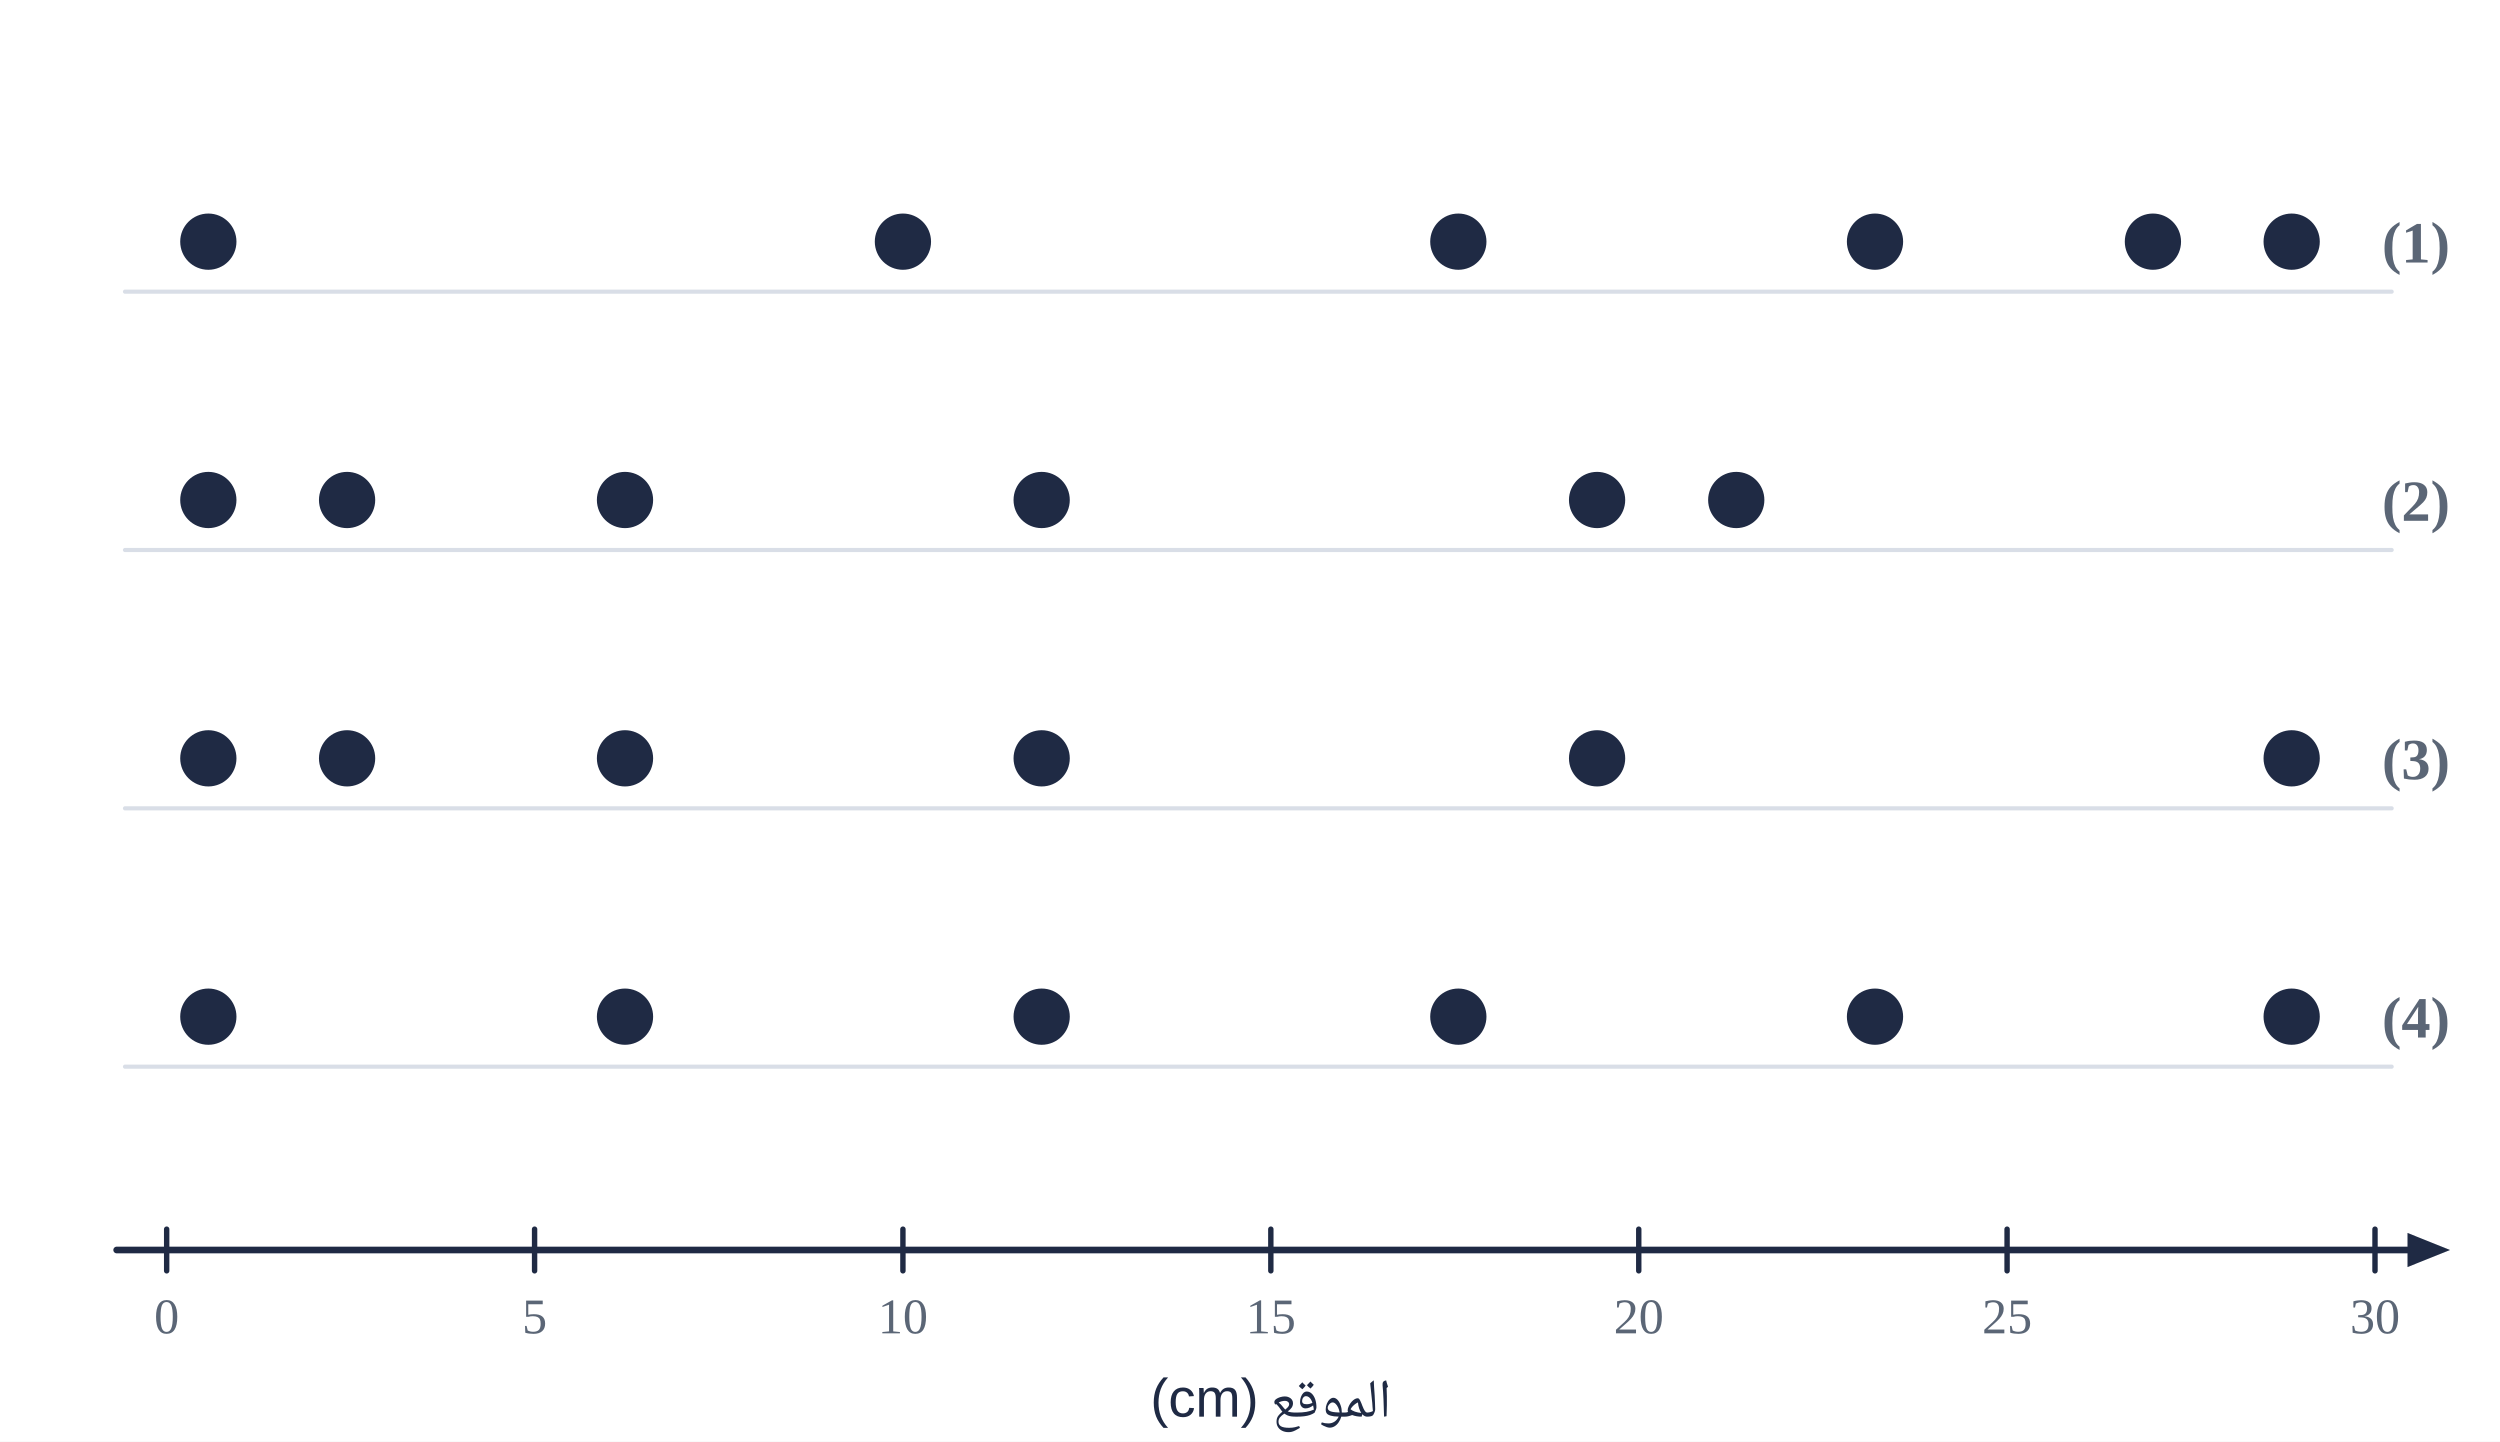
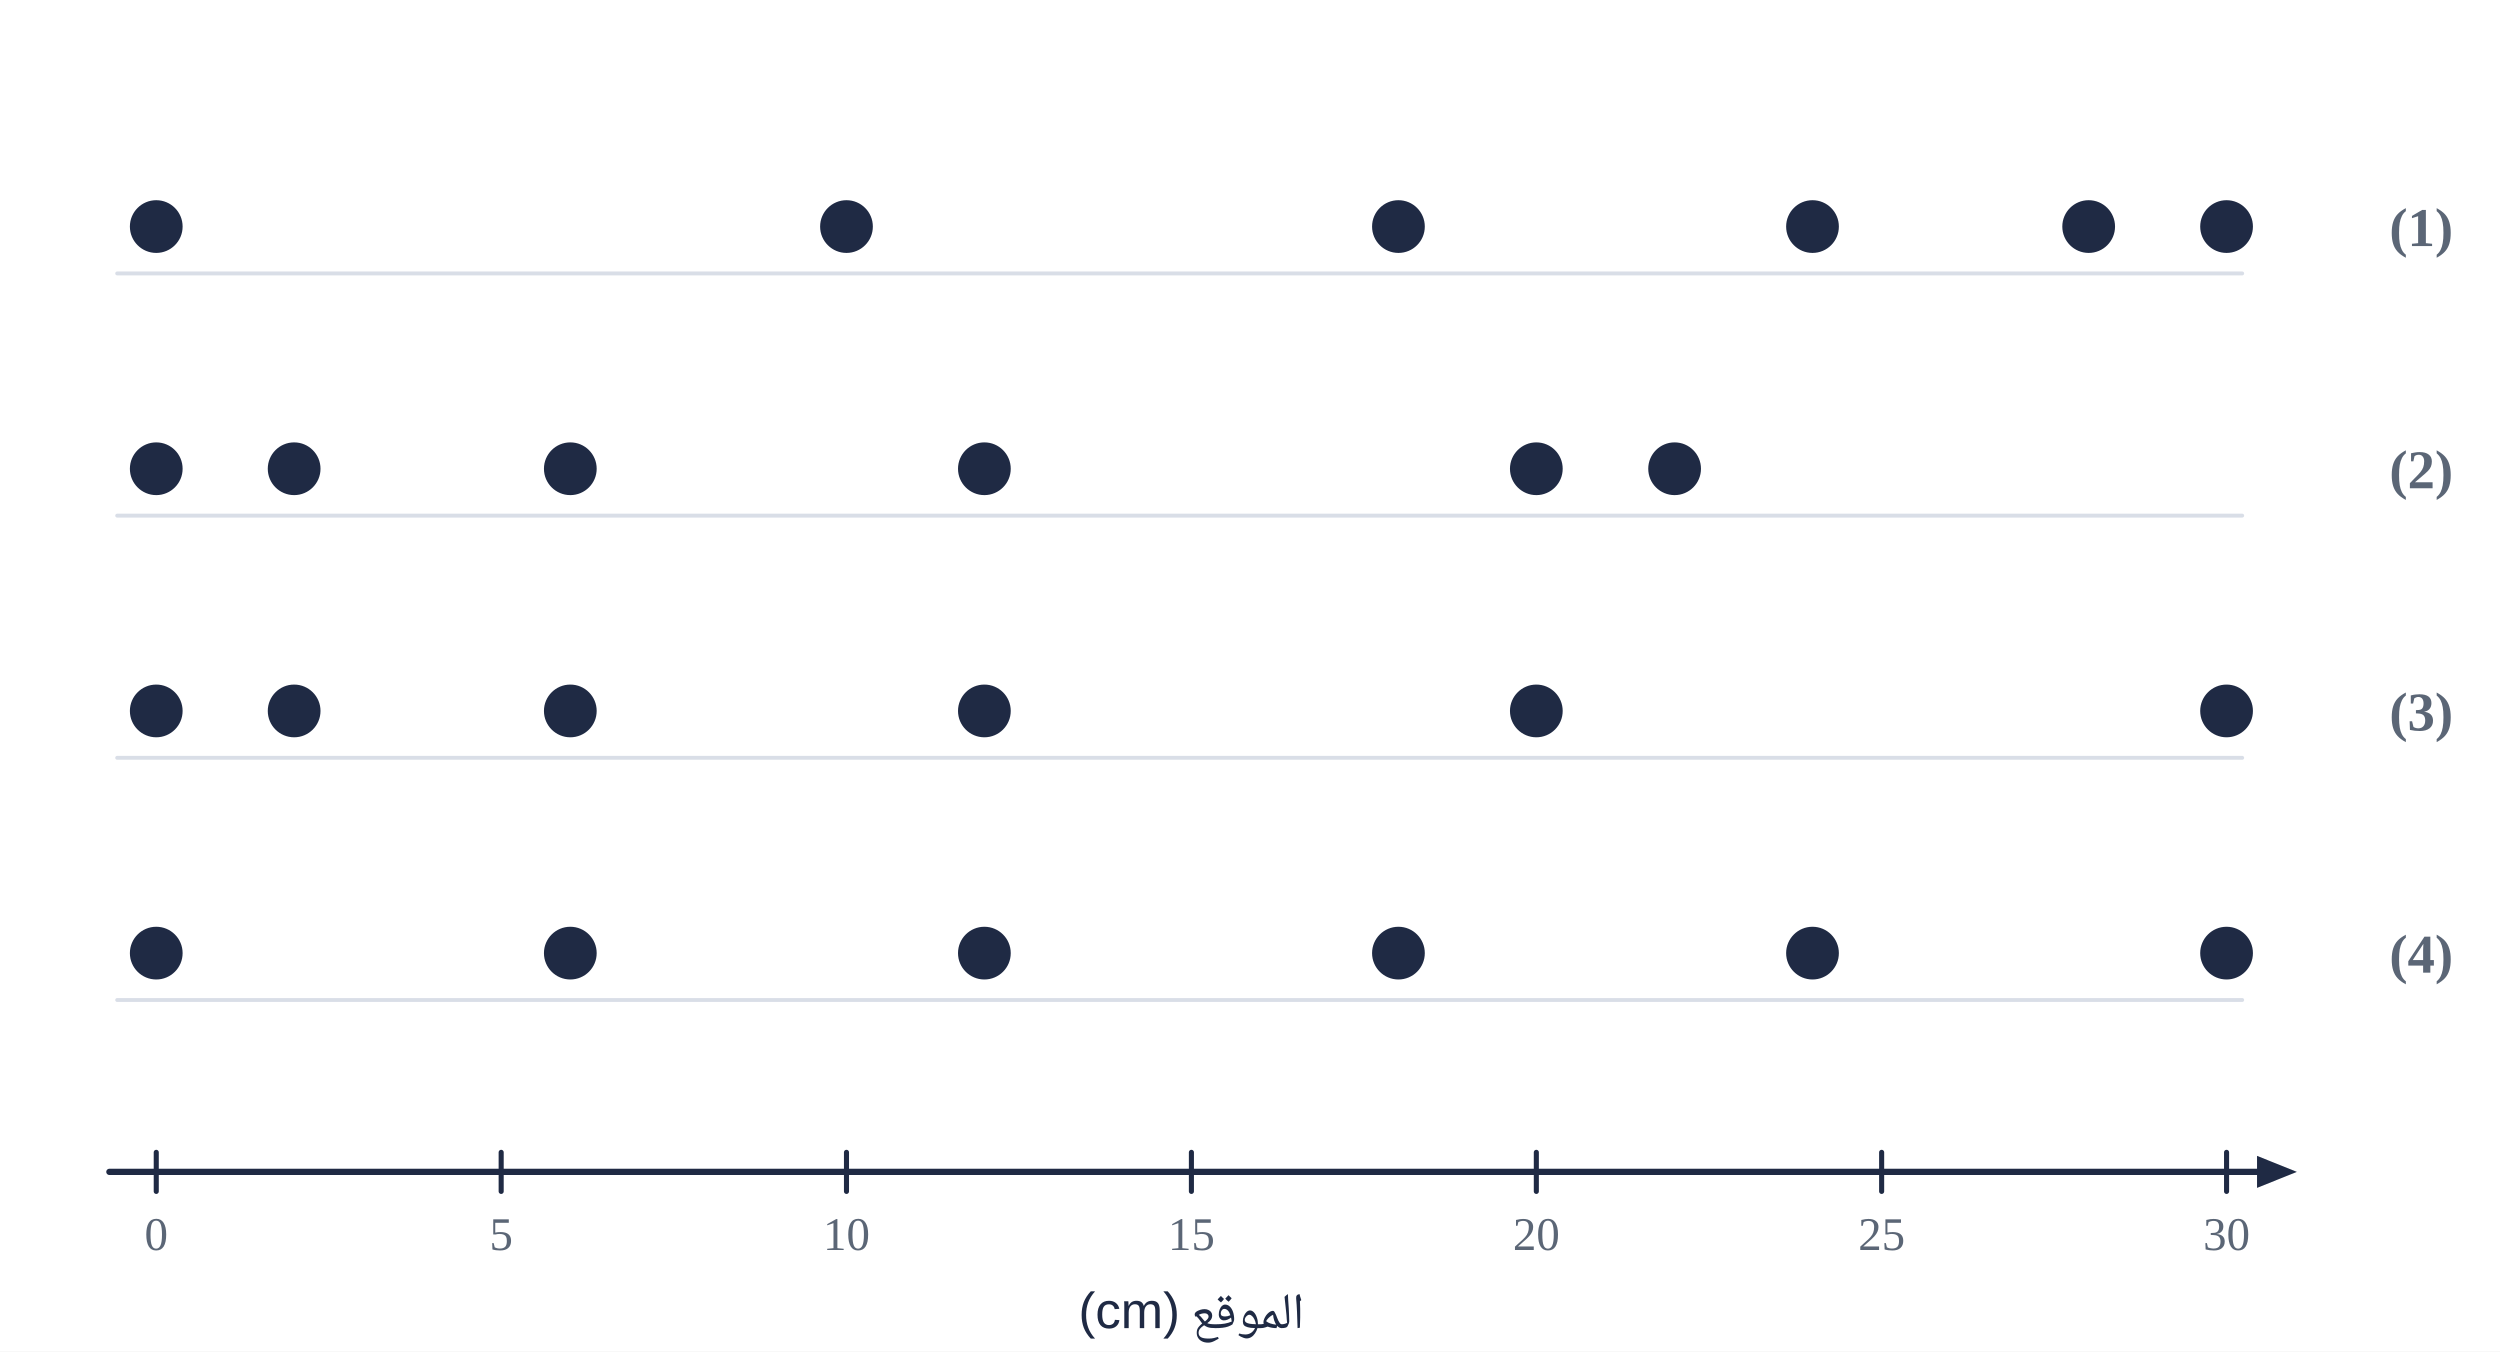
- <svg xmlns="http://www.w3.org/2000/svg" viewBox="0 0 600 346" width="600" height="346">
-   <rect width="600" height="346" fill="#fff" />
-   <text x="588.0" y="63.0" text-anchor="end" font-size="14" fill="#5b6676" font-weight="bold" font-family="'Times New Roman',Times,serif">(1)</text>
+ <svg xmlns="http://www.w3.org/2000/svg" viewBox="0 0 640 346" width="640" height="346">
+   <rect width="640" height="346" fill="#fff" />
+   <text x="628.0" y="63.0" text-anchor="end" font-size="14" fill="#5b6676" font-weight="bold" font-family="'Times New Roman',Times,serif">(1)</text>
  <line x1="30.0" y1="70.0" x2="574.0" y2="70.0" stroke="#d9dee7" stroke-width="1" stroke-linecap="round" />
-   <circle cx="50.0" cy="58.0" r="6" fill="#1f2a44" stroke="#1f2a44" stroke-width="1.5" />
+   <circle cx="40.0" cy="58.0" r="6" fill="#1f2a44" stroke="#1f2a44" stroke-width="1.5" />
  <circle cx="216.7" cy="58.0" r="6" fill="#1f2a44" stroke="#1f2a44" stroke-width="1.5" />
-   <circle cx="350.0" cy="58.0" r="6" fill="#1f2a44" stroke="#1f2a44" stroke-width="1.5" />
-   <circle cx="450.0" cy="58.0" r="6" fill="#1f2a44" stroke="#1f2a44" stroke-width="1.5" />
-   <circle cx="516.7" cy="58.0" r="6" fill="#1f2a44" stroke="#1f2a44" stroke-width="1.5" />
-   <circle cx="550.0" cy="58.0" r="6" fill="#1f2a44" stroke="#1f2a44" stroke-width="1.5" />
-   <text x="588.0" y="125.0" text-anchor="end" font-size="14" fill="#5b6676" font-weight="bold" font-family="'Times New Roman',Times,serif">(2)</text>
+   <circle cx="358.0" cy="58.0" r="6" fill="#1f2a44" stroke="#1f2a44" stroke-width="1.5" />
+   <circle cx="464.0" cy="58.0" r="6" fill="#1f2a44" stroke="#1f2a44" stroke-width="1.5" />
+   <circle cx="534.7" cy="58.0" r="6" fill="#1f2a44" stroke="#1f2a44" stroke-width="1.5" />
+   <circle cx="570.0" cy="58.0" r="6" fill="#1f2a44" stroke="#1f2a44" stroke-width="1.5" />
+   <text x="628.0" y="125.0" text-anchor="end" font-size="14" fill="#5b6676" font-weight="bold" font-family="'Times New Roman',Times,serif">(2)</text>
  <line x1="30.0" y1="132.0" x2="574.0" y2="132.0" stroke="#d9dee7" stroke-width="1" stroke-linecap="round" />
-   <circle cx="50.0" cy="120.0" r="6" fill="#1f2a44" stroke="#1f2a44" stroke-width="1.5" />
-   <circle cx="83.3" cy="120.0" r="6" fill="#1f2a44" stroke="#1f2a44" stroke-width="1.5" />
-   <circle cx="150.0" cy="120.0" r="6" fill="#1f2a44" stroke="#1f2a44" stroke-width="1.5" />
-   <circle cx="250.0" cy="120.0" r="6" fill="#1f2a44" stroke="#1f2a44" stroke-width="1.5" />
-   <circle cx="383.3" cy="120.0" r="6" fill="#1f2a44" stroke="#1f2a44" stroke-width="1.5" />
-   <circle cx="416.7" cy="120.0" r="6" fill="#1f2a44" stroke="#1f2a44" stroke-width="1.5" />
-   <text x="588.0" y="187.0" text-anchor="end" font-size="14" fill="#5b6676" font-weight="bold" font-family="'Times New Roman',Times,serif">(3)</text>
+   <circle cx="40.0" cy="120.0" r="6" fill="#1f2a44" stroke="#1f2a44" stroke-width="1.5" />
+   <circle cx="75.3" cy="120.0" r="6" fill="#1f2a44" stroke="#1f2a44" stroke-width="1.5" />
+   <circle cx="146.0" cy="120.0" r="6" fill="#1f2a44" stroke="#1f2a44" stroke-width="1.5" />
+   <circle cx="252.0" cy="120.0" r="6" fill="#1f2a44" stroke="#1f2a44" stroke-width="1.5" />
+   <circle cx="393.3" cy="120.0" r="6" fill="#1f2a44" stroke="#1f2a44" stroke-width="1.5" />
+   <circle cx="428.7" cy="120.0" r="6" fill="#1f2a44" stroke="#1f2a44" stroke-width="1.5" />
+   <text x="628.0" y="187.0" text-anchor="end" font-size="14" fill="#5b6676" font-weight="bold" font-family="'Times New Roman',Times,serif">(3)</text>
  <line x1="30.0" y1="194.0" x2="574.0" y2="194.0" stroke="#d9dee7" stroke-width="1" stroke-linecap="round" />
-   <circle cx="50.0" cy="182.0" r="6" fill="#1f2a44" stroke="#1f2a44" stroke-width="1.5" />
-   <circle cx="83.3" cy="182.0" r="6" fill="#1f2a44" stroke="#1f2a44" stroke-width="1.5" />
-   <circle cx="150.0" cy="182.0" r="6" fill="#1f2a44" stroke="#1f2a44" stroke-width="1.5" />
-   <circle cx="250.0" cy="182.0" r="6" fill="#1f2a44" stroke="#1f2a44" stroke-width="1.5" />
-   <circle cx="383.3" cy="182.0" r="6" fill="#1f2a44" stroke="#1f2a44" stroke-width="1.5" />
-   <circle cx="550.0" cy="182.0" r="6" fill="#1f2a44" stroke="#1f2a44" stroke-width="1.5" />
-   <text x="588.0" y="249.0" text-anchor="end" font-size="14" fill="#5b6676" font-weight="bold" font-family="'Times New Roman',Times,serif">(4)</text>
+   <circle cx="40.0" cy="182.0" r="6" fill="#1f2a44" stroke="#1f2a44" stroke-width="1.5" />
+   <circle cx="75.3" cy="182.0" r="6" fill="#1f2a44" stroke="#1f2a44" stroke-width="1.5" />
+   <circle cx="146.0" cy="182.0" r="6" fill="#1f2a44" stroke="#1f2a44" stroke-width="1.5" />
+   <circle cx="252.0" cy="182.0" r="6" fill="#1f2a44" stroke="#1f2a44" stroke-width="1.5" />
+   <circle cx="393.3" cy="182.0" r="6" fill="#1f2a44" stroke="#1f2a44" stroke-width="1.5" />
+   <circle cx="570.0" cy="182.0" r="6" fill="#1f2a44" stroke="#1f2a44" stroke-width="1.5" />
+   <text x="628.0" y="249.0" text-anchor="end" font-size="14" fill="#5b6676" font-weight="bold" font-family="'Times New Roman',Times,serif">(4)</text>
  <line x1="30.0" y1="256.0" x2="574.0" y2="256.0" stroke="#d9dee7" stroke-width="1" stroke-linecap="round" />
-   <circle cx="50.0" cy="244.0" r="6" fill="#1f2a44" stroke="#1f2a44" stroke-width="1.5" />
-   <circle cx="150.0" cy="244.0" r="6" fill="#1f2a44" stroke="#1f2a44" stroke-width="1.5" />
-   <circle cx="250.0" cy="244.0" r="6" fill="#1f2a44" stroke="#1f2a44" stroke-width="1.5" />
-   <circle cx="350.0" cy="244.0" r="6" fill="#1f2a44" stroke="#1f2a44" stroke-width="1.5" />
-   <circle cx="450.0" cy="244.0" r="6" fill="#1f2a44" stroke="#1f2a44" stroke-width="1.5" />
-   <circle cx="550.0" cy="244.0" r="6" fill="#1f2a44" stroke="#1f2a44" stroke-width="1.5" />
+   <circle cx="40.0" cy="244.0" r="6" fill="#1f2a44" stroke="#1f2a44" stroke-width="1.5" />
+   <circle cx="146.0" cy="244.0" r="6" fill="#1f2a44" stroke="#1f2a44" stroke-width="1.5" />
+   <circle cx="252.0" cy="244.0" r="6" fill="#1f2a44" stroke="#1f2a44" stroke-width="1.5" />
+   <circle cx="358.0" cy="244.0" r="6" fill="#1f2a44" stroke="#1f2a44" stroke-width="1.5" />
+   <circle cx="464.0" cy="244.0" r="6" fill="#1f2a44" stroke="#1f2a44" stroke-width="1.5" />
+   <circle cx="570.0" cy="244.0" r="6" fill="#1f2a44" stroke="#1f2a44" stroke-width="1.5" />
  <line x1="28.0" y1="300.0" x2="581.4" y2="300.0" stroke="#1f2a44" stroke-width="1.6" stroke-linecap="round" />
  <polygon points="588.0,300.0 577.8,304.1 577.8,295.9" fill="#1f2a44" />
  <line x1="40.0" y1="295.0" x2="40.0" y2="305.0" stroke="#1f2a44" stroke-width="1.3" stroke-linecap="round" />
  <text x="40.0" y="320.0" text-anchor="middle" font-size="12" fill="#5b6676" font-weight="normal" font-family="'Times New Roman',Times,serif">0</text>
  <line x1="128.3" y1="295.0" x2="128.3" y2="305.0" stroke="#1f2a44" stroke-width="1.3" stroke-linecap="round" />
  <text x="128.3" y="320.0" text-anchor="middle" font-size="12" fill="#5b6676" font-weight="normal" font-family="'Times New Roman',Times,serif">5</text>
  <line x1="216.7" y1="295.0" x2="216.7" y2="305.0" stroke="#1f2a44" stroke-width="1.3" stroke-linecap="round" />
  <text x="216.7" y="320.0" text-anchor="middle" font-size="12" fill="#5b6676" font-weight="normal" font-family="'Times New Roman',Times,serif">10</text>
  <line x1="305.0" y1="295.0" x2="305.0" y2="305.0" stroke="#1f2a44" stroke-width="1.3" stroke-linecap="round" />
  <text x="305.0" y="320.0" text-anchor="middle" font-size="12" fill="#5b6676" font-weight="normal" font-family="'Times New Roman',Times,serif">15</text>
  <line x1="393.3" y1="295.0" x2="393.3" y2="305.0" stroke="#1f2a44" stroke-width="1.3" stroke-linecap="round" />
  <text x="393.3" y="320.0" text-anchor="middle" font-size="12" fill="#5b6676" font-weight="normal" font-family="'Times New Roman',Times,serif">20</text>
  <line x1="481.7" y1="295.0" x2="481.7" y2="305.0" stroke="#1f2a44" stroke-width="1.3" stroke-linecap="round" />
  <text x="481.7" y="320.0" text-anchor="middle" font-size="12" fill="#5b6676" font-weight="normal" font-family="'Times New Roman',Times,serif">25</text>
  <line x1="570.0" y1="295.0" x2="570.0" y2="305.0" stroke="#1f2a44" stroke-width="1.3" stroke-linecap="round" />
  <text x="570.0" y="320.0" text-anchor="middle" font-size="12" fill="#5b6676" font-weight="normal" font-family="'Times New Roman',Times,serif">30</text>
  <text x="305.0" y="340.0" text-anchor="middle" font-size="13" fill="#1f2a44" font-weight="normal" font-family="'IBM Plex Sans Arabic','Noto Naskh Arabic',Tahoma,Arial,sans-serif" direction="rtl">الموقع (cm)</text>
</svg>
